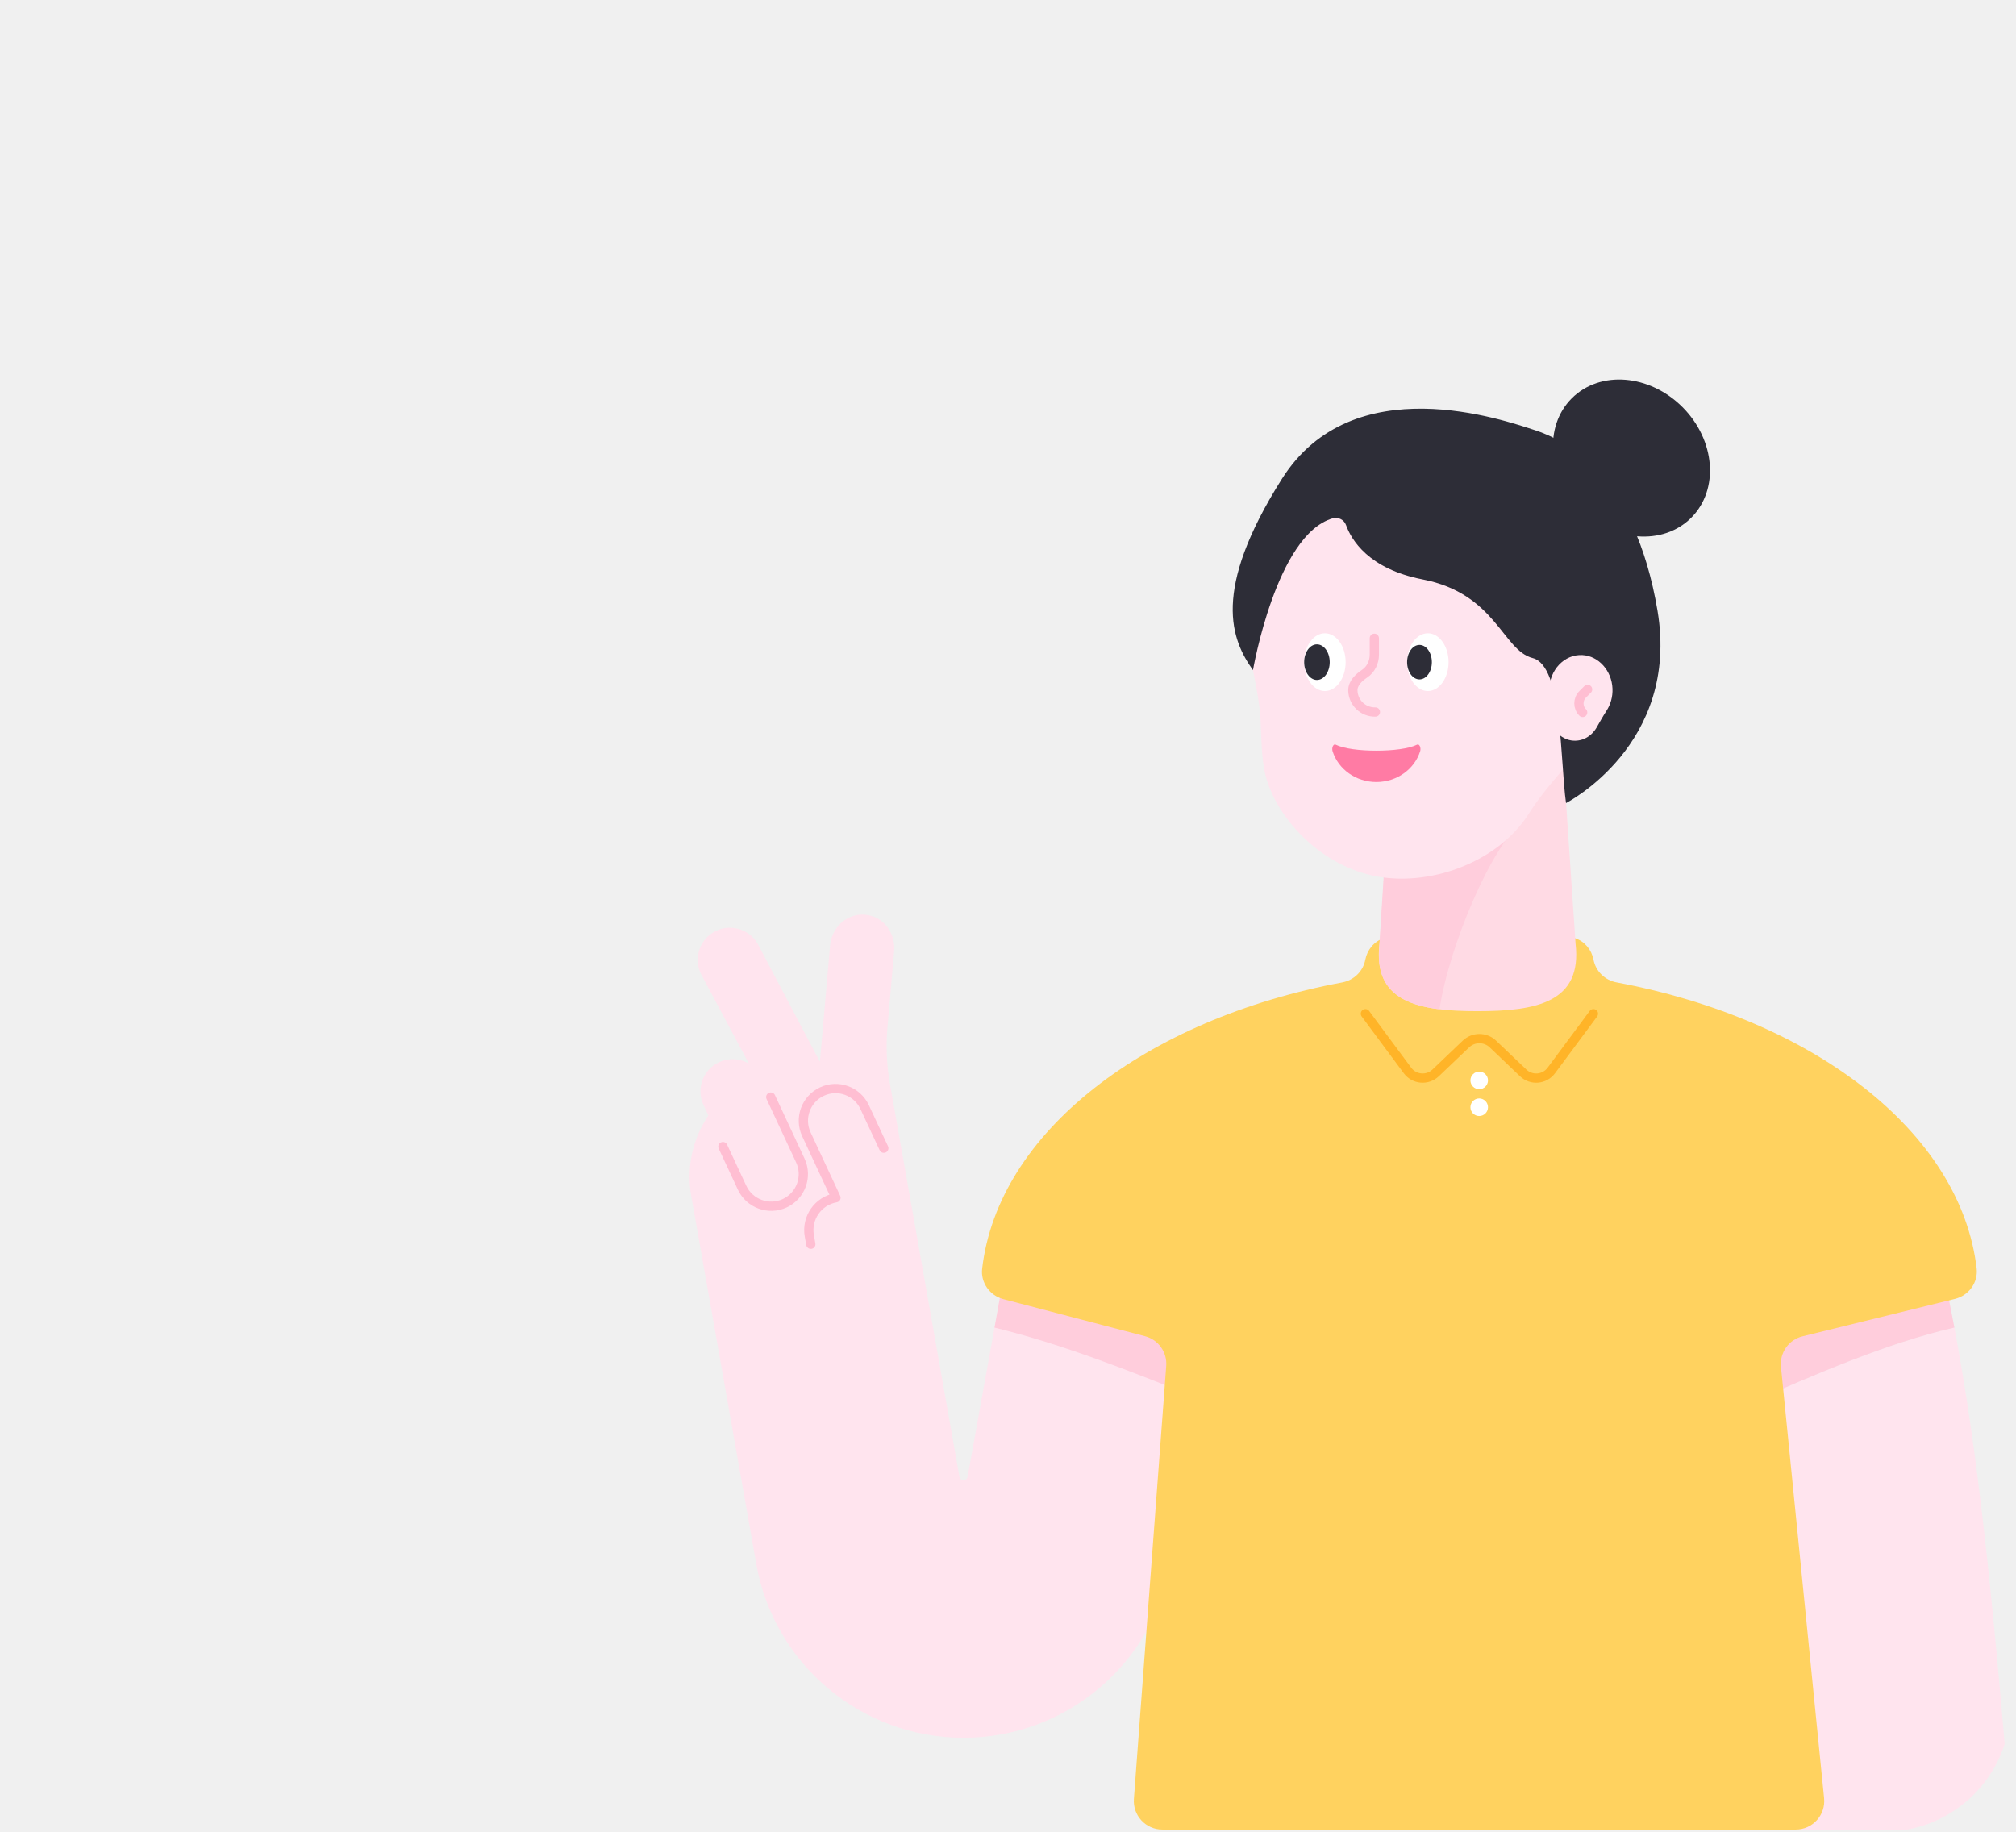
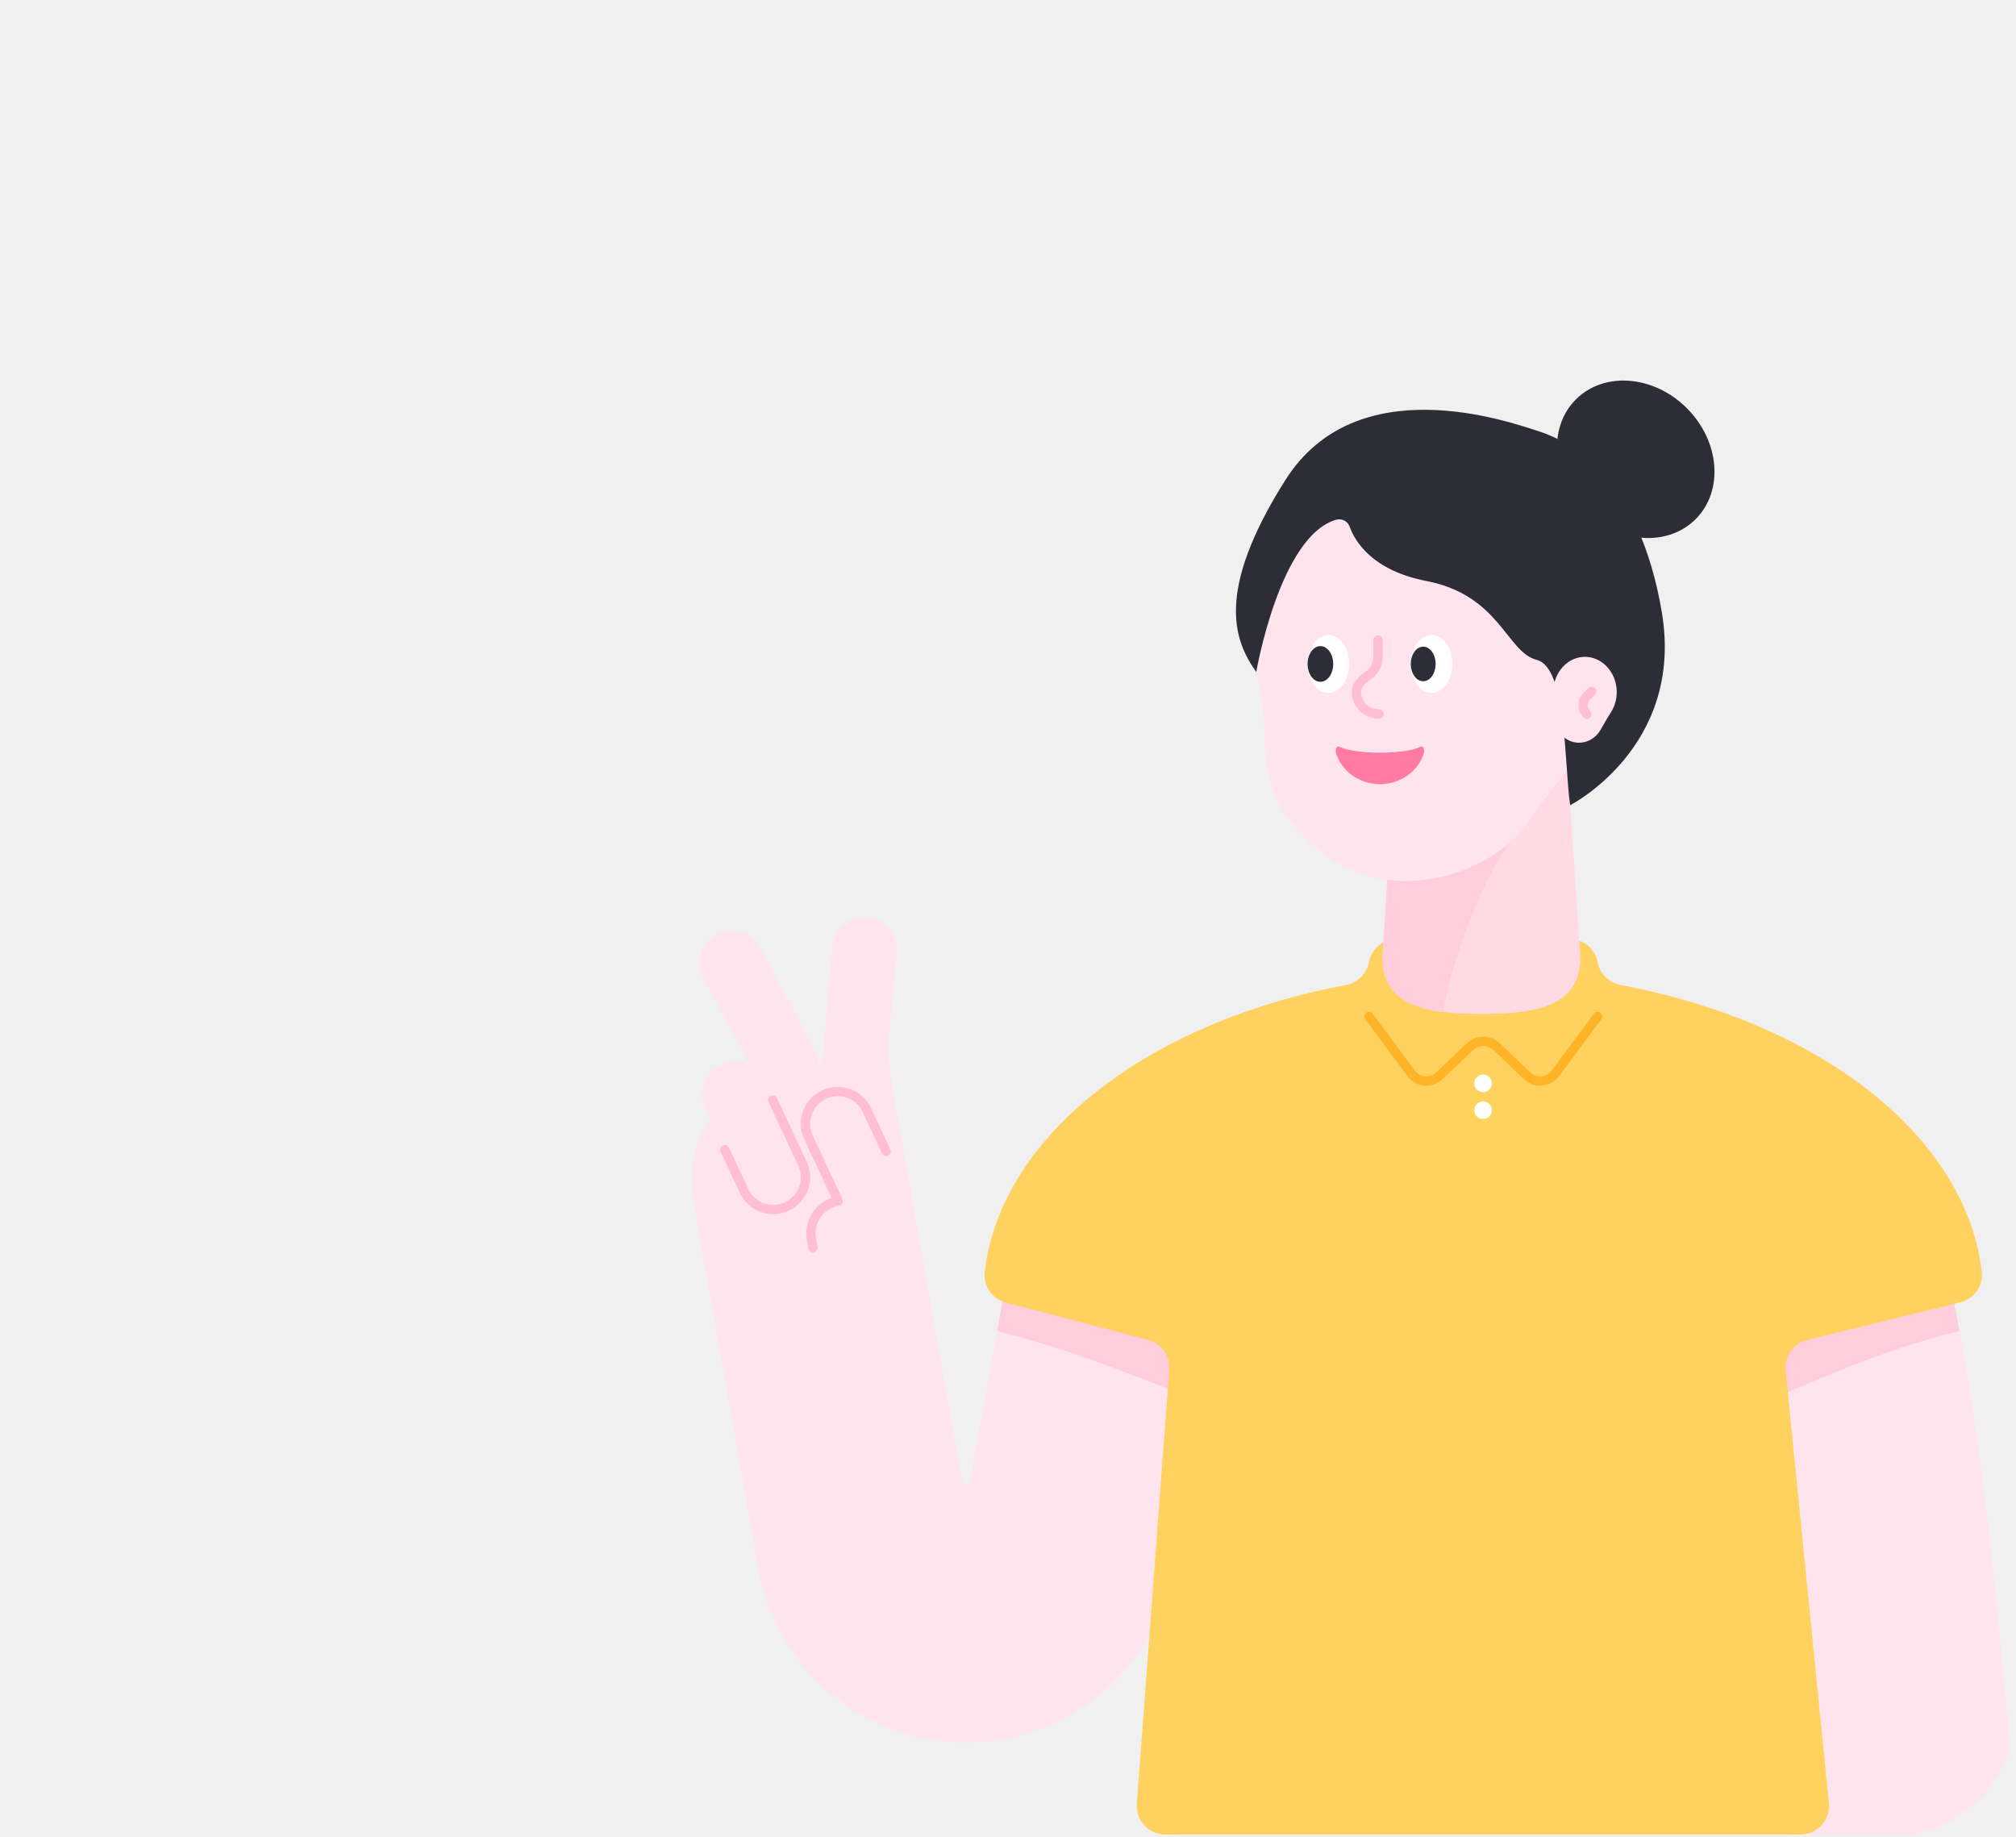
- <svg xmlns="http://www.w3.org/2000/svg" width="383" height="348" viewBox="0 0 383 348" fill="none">
+ <svg xmlns="http://www.w3.org/2000/svg" width="382" height="348" viewBox="0 0 382 348" fill="none">
  <mask id="mask0" mask-type="alpha" maskUnits="userSpaceOnUse" x="0" y="0" width="382" height="348">
-     <path d="M382 324C382 337.255 371.255 348 358 348L24 348C10.745 348 2.95782e-05 337.255 2.84194e-05 324L2.19259e-06 24C1.03382e-06 10.745 10.745 1.93855e-06 24 7.79773e-07L358 -2.84194e-05C371.255 -2.95782e-05 382 10.745 382 24L382 324Z" fill="#FFB428" />
+     <path d="M382 324C382 337.255 371.255 348 358 348L24 348C10.745 348 2.95782e-05 337.255 2.84194e-05 324L2.19259e-06 24C1.03382e-06 10.745 10.745 1.93855e-06 24 7.79773e-07L358 -2.84194e-05C371.255 -2.95782e-05 382 10.745 382 24L382 324Z" fill="#3C6EE6" />
  </mask>
  <g mask="url(#mask0)">
    <path d="M330.099 257.386C329.977 256.771 329.856 256.161 329.732 255.551C329.856 256.163 329.977 256.771 330.099 257.386Z" fill="#FFE4EE" />
    <path d="M370.027 245.761C370.454 247.842 370.865 249.935 371.262 252.053C370.863 249.935 370.451 247.839 370.027 245.761Z" fill="#FFE4EE" />
    <path d="M371.297 252.234C358.439 255.21 345.251 260.954 331.897 266.775C331.875 266.657 331.852 266.542 331.83 266.425C336.102 289.413 327.459 315.354 330.322 347.606H382.123C382.052 346.765 382.001 345.923 381.986 345.078C378.449 301.31 375.619 275.271 371.297 252.234Z" fill="#FFE4EE" />
    <path d="M368.643 239.271C369.087 241.274 369.518 243.282 369.932 245.3C369.516 243.282 369.087 241.276 368.643 239.271Z" fill="#FFE4EE" />
    <path d="M368.59 239.028C367.864 235.77 367.103 232.514 366.29 229.216L324.246 229.931C325.599 235.89 326.926 241.943 328.223 248.156C328.166 247.875 328.106 247.589 328.048 247.309L368.59 239.028Z" fill="#FFE4EE" />
    <path d="M329.18 252.803C329.06 252.221 328.943 251.64 328.823 251.06C328.943 251.638 329.062 252.219 329.18 252.803Z" fill="#FFE4EE" />
    <path d="M330.997 262.004C330.888 261.438 330.779 260.879 330.668 260.316C330.779 260.879 330.89 261.436 330.997 262.004Z" fill="#FFE4EE" />
    <path d="M329.731 255.551C329.547 254.632 329.364 253.714 329.178 252.803C329.364 253.714 329.547 254.632 329.731 255.551Z" fill="#FFCDDC" />
    <path d="M368.588 239.029C368.605 239.11 368.623 239.191 368.64 239.27C368.623 239.191 368.608 239.11 368.588 239.029Z" fill="#FFCDDC" />
    <path d="M328.822 251.061C328.624 250.09 328.423 249.121 328.221 248.159C328.423 249.121 328.624 250.088 328.822 251.061Z" fill="#FFCDDC" />
    <path d="M331.83 266.425C331.555 264.94 331.275 263.465 330.996 262.004C331.277 263.465 331.555 264.94 331.83 266.425Z" fill="#FFCDDC" />
    <path d="M369.931 245.3C369.963 245.453 369.995 245.605 370.027 245.759C369.995 245.607 369.963 245.453 369.931 245.3Z" fill="#FFCDDC" />
    <path d="M330.67 260.317C330.481 259.338 330.291 258.359 330.099 257.388C330.291 258.356 330.481 259.336 330.67 260.317Z" fill="#FFCDDC" />
    <path d="M371.299 252.233C371.289 252.173 371.276 252.113 371.263 252.051C371.276 252.113 371.287 252.175 371.299 252.233C371.297 252.235 371.299 252.235 371.299 252.233Z" fill="#FFCDDC" />
    <path d="M371.297 252.234C371.286 252.175 371.276 252.113 371.263 252.053C370.864 249.934 370.452 247.839 370.027 245.761C369.995 245.607 369.963 245.456 369.931 245.302C369.515 243.284 369.087 241.278 368.643 239.272C368.626 239.191 368.606 239.11 368.589 239.031L328.048 247.312C328.108 247.594 328.165 247.877 328.223 248.159C328.423 249.121 328.624 250.09 328.825 251.061C328.944 251.641 329.063 252.221 329.181 252.804C329.366 253.715 329.55 254.633 329.733 255.552C329.855 256.162 329.979 256.773 330.1 257.387C330.292 258.358 330.482 259.337 330.672 260.317C330.781 260.88 330.892 261.437 331.001 262.004C331.28 263.466 331.558 264.94 331.835 266.425C331.856 266.543 331.88 266.658 331.901 266.775C345.251 260.955 358.44 255.211 371.297 252.234Z" fill="#FFCDDC" />
    <path d="M222.408 297.154L231.08 248.144L191.155 239.946L183.823 280.575C183.668 281.441 182.424 281.439 182.27 280.573L169.069 205.927C168.444 202.383 168.286 198.771 168.6 195.184L169.867 180.701C170.117 177.838 168.502 175.009 165.779 174.093C161.779 172.747 158.043 175.734 157.703 179.596L155.766 201.735L144.193 179.788C142.766 176.733 139.134 175.412 136.077 176.837C133.019 178.262 131.696 181.898 133.124 184.958L143.553 204.476C134.899 208.225 129.609 217.532 131.321 227.23L143.677 297.145C147.052 316.243 163.648 330.166 183.043 330.166C202.433 330.166 219.029 316.25 222.408 297.154Z" fill="#FFE4EE" />
    <path d="M140.978 225.649L133.646 209.928C132.221 206.871 133.544 203.237 136.599 201.812C139.657 200.387 143.29 201.709 144.716 204.765L152.047 220.486C153.472 223.543 152.149 227.177 149.094 228.602C146.036 230.027 142.403 228.706 140.978 225.649Z" fill="#FFE4EE" />
    <path d="M146.428 208.44L152.046 220.489C153.472 223.546 152.149 227.18 149.093 228.605C146.036 230.03 142.402 228.707 140.977 225.652L137.337 217.847" stroke="#FFBED2" stroke-width="1.759" stroke-miterlimit="10" stroke-linecap="round" stroke-linejoin="round" />
    <path d="M167.908 218.153L164.268 210.349C162.843 207.291 159.209 205.968 156.152 207.396C153.094 208.821 151.771 212.454 153.199 215.512L158.817 227.561C155.422 228.16 153.156 231.397 153.754 234.79L154.037 236.403" stroke="#FFBED2" stroke-width="1.759" stroke-miterlimit="10" stroke-linecap="round" stroke-linejoin="round" />
    <path d="M227.954 265.814L231.079 248.143L191.155 239.946L188.936 252.234C201.712 255.359 214.755 260.474 227.954 265.814Z" fill="#FFCDDC" />
    <path d="M217.527 253.871C220.056 254.532 221.752 256.907 221.558 259.514L215.417 341.786C215.182 344.927 217.668 347.607 220.82 347.607H341.151C344.356 347.607 346.859 344.839 346.541 341.652L338.348 259.694C338.079 257.01 339.826 254.537 342.446 253.894L371.408 246.785C374.029 246.143 375.838 243.661 375.522 240.984C372.477 215.06 344.499 193.636 307.128 186.655C304.915 186.241 303.159 184.553 302.737 182.342C302.378 180.465 301.073 178.869 299.261 178.261C287.116 174.173 274.98 174.177 262.857 178.261C261.045 178.871 259.74 180.465 259.381 182.342C258.961 184.555 257.205 186.243 254.99 186.657C217.587 193.644 189.594 215.1 186.589 241.052C186.282 243.7 188.047 246.16 190.626 246.834L217.527 253.871Z" fill="#FFD25F" />
    <path d="M302.718 192.599L294.721 203.386C293.439 205.117 290.931 205.332 289.374 203.845L283.619 198.357C282.186 196.99 279.933 196.99 278.499 198.357L272.744 203.845C271.187 205.33 268.678 205.115 267.397 203.386L259.4 192.599" stroke="#FFB428" stroke-width="1.759" stroke-miterlimit="10" stroke-linecap="round" stroke-linejoin="round" />
    <path d="M281.021 206.941C281.943 206.941 282.69 206.194 282.69 205.272C282.69 204.351 281.943 203.604 281.021 203.604C280.1 203.604 279.353 204.351 279.353 205.272C279.353 206.194 280.1 206.941 281.021 206.941Z" fill="white" />
    <path d="M281.021 212.037C281.943 212.037 282.69 211.29 282.69 210.369C282.69 209.447 281.943 208.7 281.021 208.7C280.1 208.7 279.353 209.447 279.353 210.369C279.353 211.29 280.1 212.037 281.021 212.037Z" fill="white" />
    <path d="M296.483 137.211H264.92L262.078 179.293C260.782 190.431 269.49 192.116 280.702 192.116C291.915 192.116 300.622 190.431 299.327 179.293L296.483 137.211Z" fill="#FFDAE4" />
    <path d="M289.271 156.035C283.303 160.771 275.242 179.94 273.482 191.756C266.942 190.958 262.332 188.577 261.973 182.208C261.99 181.009 262.018 180.03 262.058 179.507C262.067 179.434 262.069 179.366 262.078 179.294L263.475 156.967L289.271 156.035Z" fill="#FFCDDC" />
    <path d="M236.975 117.997C236.975 97.375 254.189 80.775 275.033 81.782C293.519 82.676 308.657 97.902 309.46 116.392C309.827 124.886 307.26 132.753 302.694 139.094C298.65 144.71 294.123 148.802 290.412 154.642C284.477 163.986 271.229 168.688 260.712 166.345C250.195 164.003 242.41 154.954 240.474 147.49C239.61 144.164 239.64 139.912 239.48 136.786C239.192 131.191 237.387 125.974 237.039 120.075C236.994 119.386 236.975 118.692 236.975 117.997Z" fill="#FFE4EE" />
    <path d="M297.514 152.575C297.514 152.575 319.166 141.55 314.894 116.042C310.623 90.535 297.477 83.615 291.633 81.738C285.789 79.86 257.023 69.633 243.539 90.985C230.054 112.336 233.967 121.596 238.042 127.325C238.042 127.325 242.457 101.617 253.157 98.487C254.218 98.175 255.348 98.726 255.722 99.767C256.716 102.526 259.968 108.092 270.282 110.09C284.215 112.786 285.452 123.574 291.183 125.034C296.916 126.493 296.376 144.584 297.514 152.575Z" fill="#2D2D37" />
    <path d="M294.324 131.131C294.324 127.333 297.176 124.278 300.633 124.464C303.697 124.628 306.206 127.432 306.34 130.837C306.402 132.401 305.976 133.85 305.218 135.017C304.548 136.051 303.947 137.135 303.332 138.211C302.348 139.93 300.516 140.993 298.489 140.673C296.53 140.361 294.908 138.704 294.458 136.564C294.328 135.947 294.298 135.347 294.349 134.773C294.447 133.692 294.394 132.601 294.337 131.515C294.328 131.385 294.324 131.259 294.324 131.131Z" fill="#FFE4EE" />
    <path d="M321.294 98.374C326.642 93.026 325.898 83.611 319.632 77.346C313.366 71.079 303.951 70.335 298.603 75.683C293.256 81.031 294 90.445 300.266 96.711C306.532 102.977 315.947 103.721 321.294 98.374Z" fill="#2D2D37" />
    <path d="M251.706 131.294C253.882 131.294 255.645 128.837 255.645 125.806C255.645 122.775 253.882 120.318 251.706 120.318C249.531 120.318 247.768 122.775 247.768 125.806C247.768 128.837 249.531 131.294 251.706 131.294Z" fill="white" />
    <path d="M271.262 131.294C273.437 131.294 275.201 128.837 275.201 125.806C275.201 122.775 273.437 120.318 271.262 120.318C269.087 120.318 267.323 122.775 267.323 125.806C267.323 128.837 269.087 131.294 271.262 131.294Z" fill="white" />
    <path d="M250.194 129.188C251.535 129.188 252.622 127.674 252.622 125.806C252.622 123.938 251.535 122.424 250.194 122.424C248.853 122.424 247.766 123.938 247.766 125.806C247.766 127.674 248.853 129.188 250.194 129.188Z" fill="#2D2D37" />
    <path d="M269.675 129.083C270.973 129.083 272.026 127.616 272.026 125.807C272.026 123.999 270.973 122.532 269.675 122.532C268.376 122.532 267.323 123.999 267.323 125.807C267.323 127.616 268.376 129.083 269.675 129.083Z" fill="#2D2D37" />
    <path d="M269.219 141.478C266.195 143.008 256.773 143.008 253.75 141.478C253.323 141.263 252.952 142.057 253.167 142.742C254.236 146.117 257.556 148.579 261.482 148.579C265.41 148.579 268.728 146.119 269.799 142.742C270.017 142.057 269.645 141.263 269.219 141.478Z" fill="#FF7BA4" />
    <path d="M301.613 130.981L300.676 131.918C299.725 132.87 299.725 134.41 300.676 135.362" stroke="#FFBED2" stroke-width="1.759" stroke-miterlimit="10" stroke-linecap="round" stroke-linejoin="round" />
    <path d="M261.303 135.28C258.992 135.338 257.074 133.512 257.018 131.201C256.984 129.814 258.134 128.743 259.257 127.992C260.441 127.198 261.098 125.818 261.098 124.39V121.267" stroke="#FFBED2" stroke-width="1.759" stroke-miterlimit="10" stroke-linecap="round" stroke-linejoin="round" />
  </g>
</svg>
